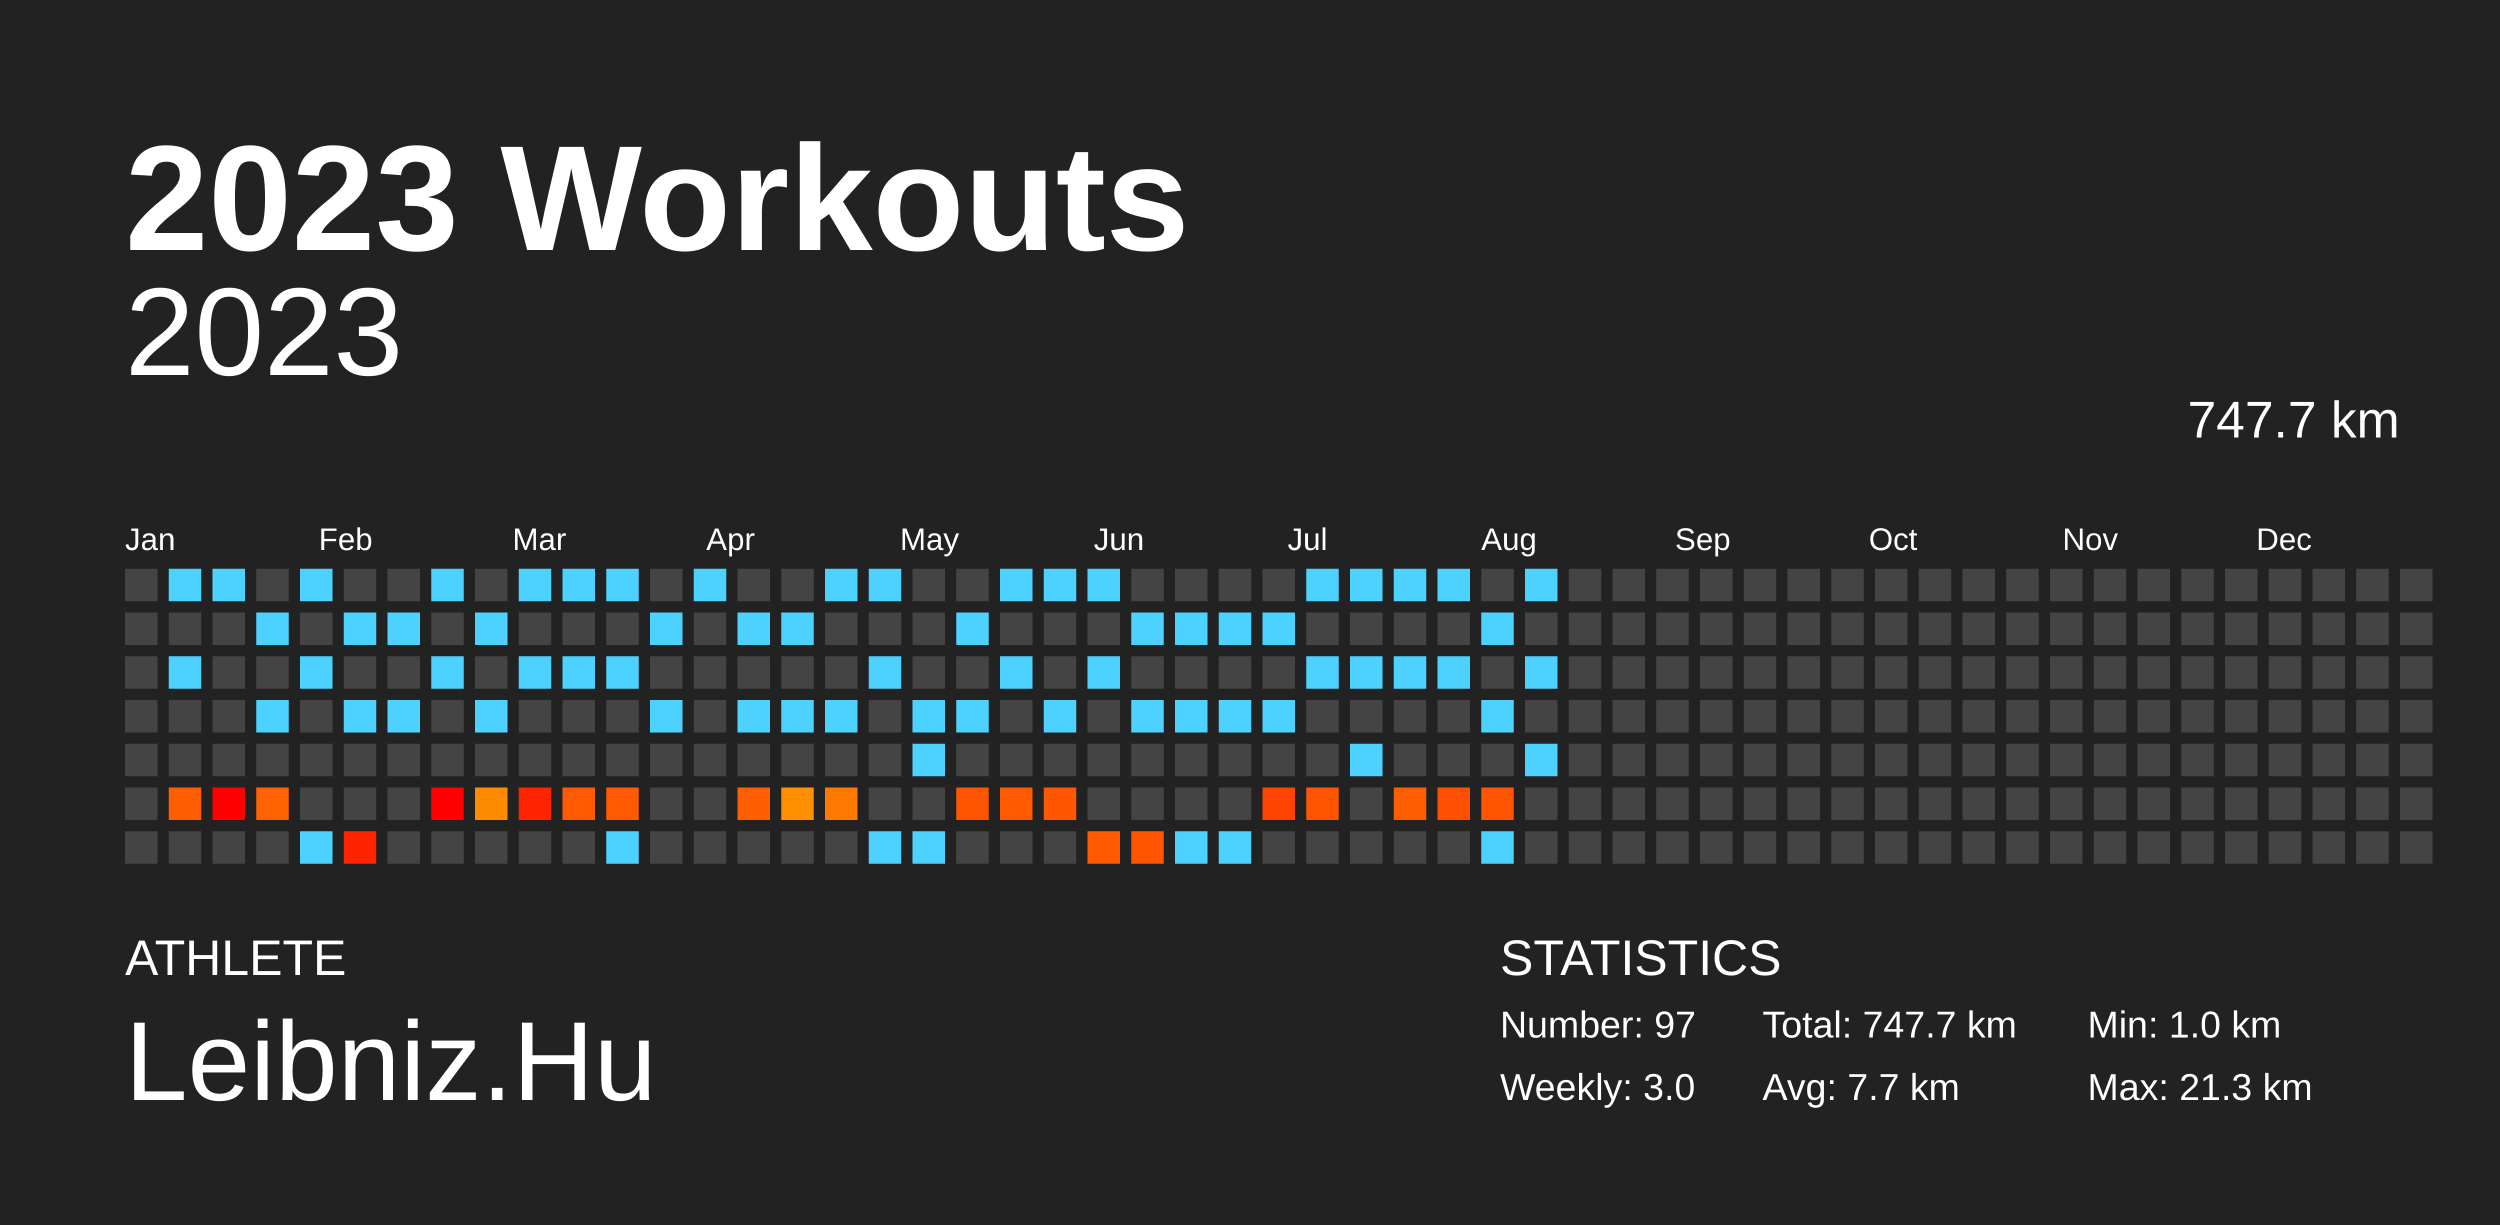
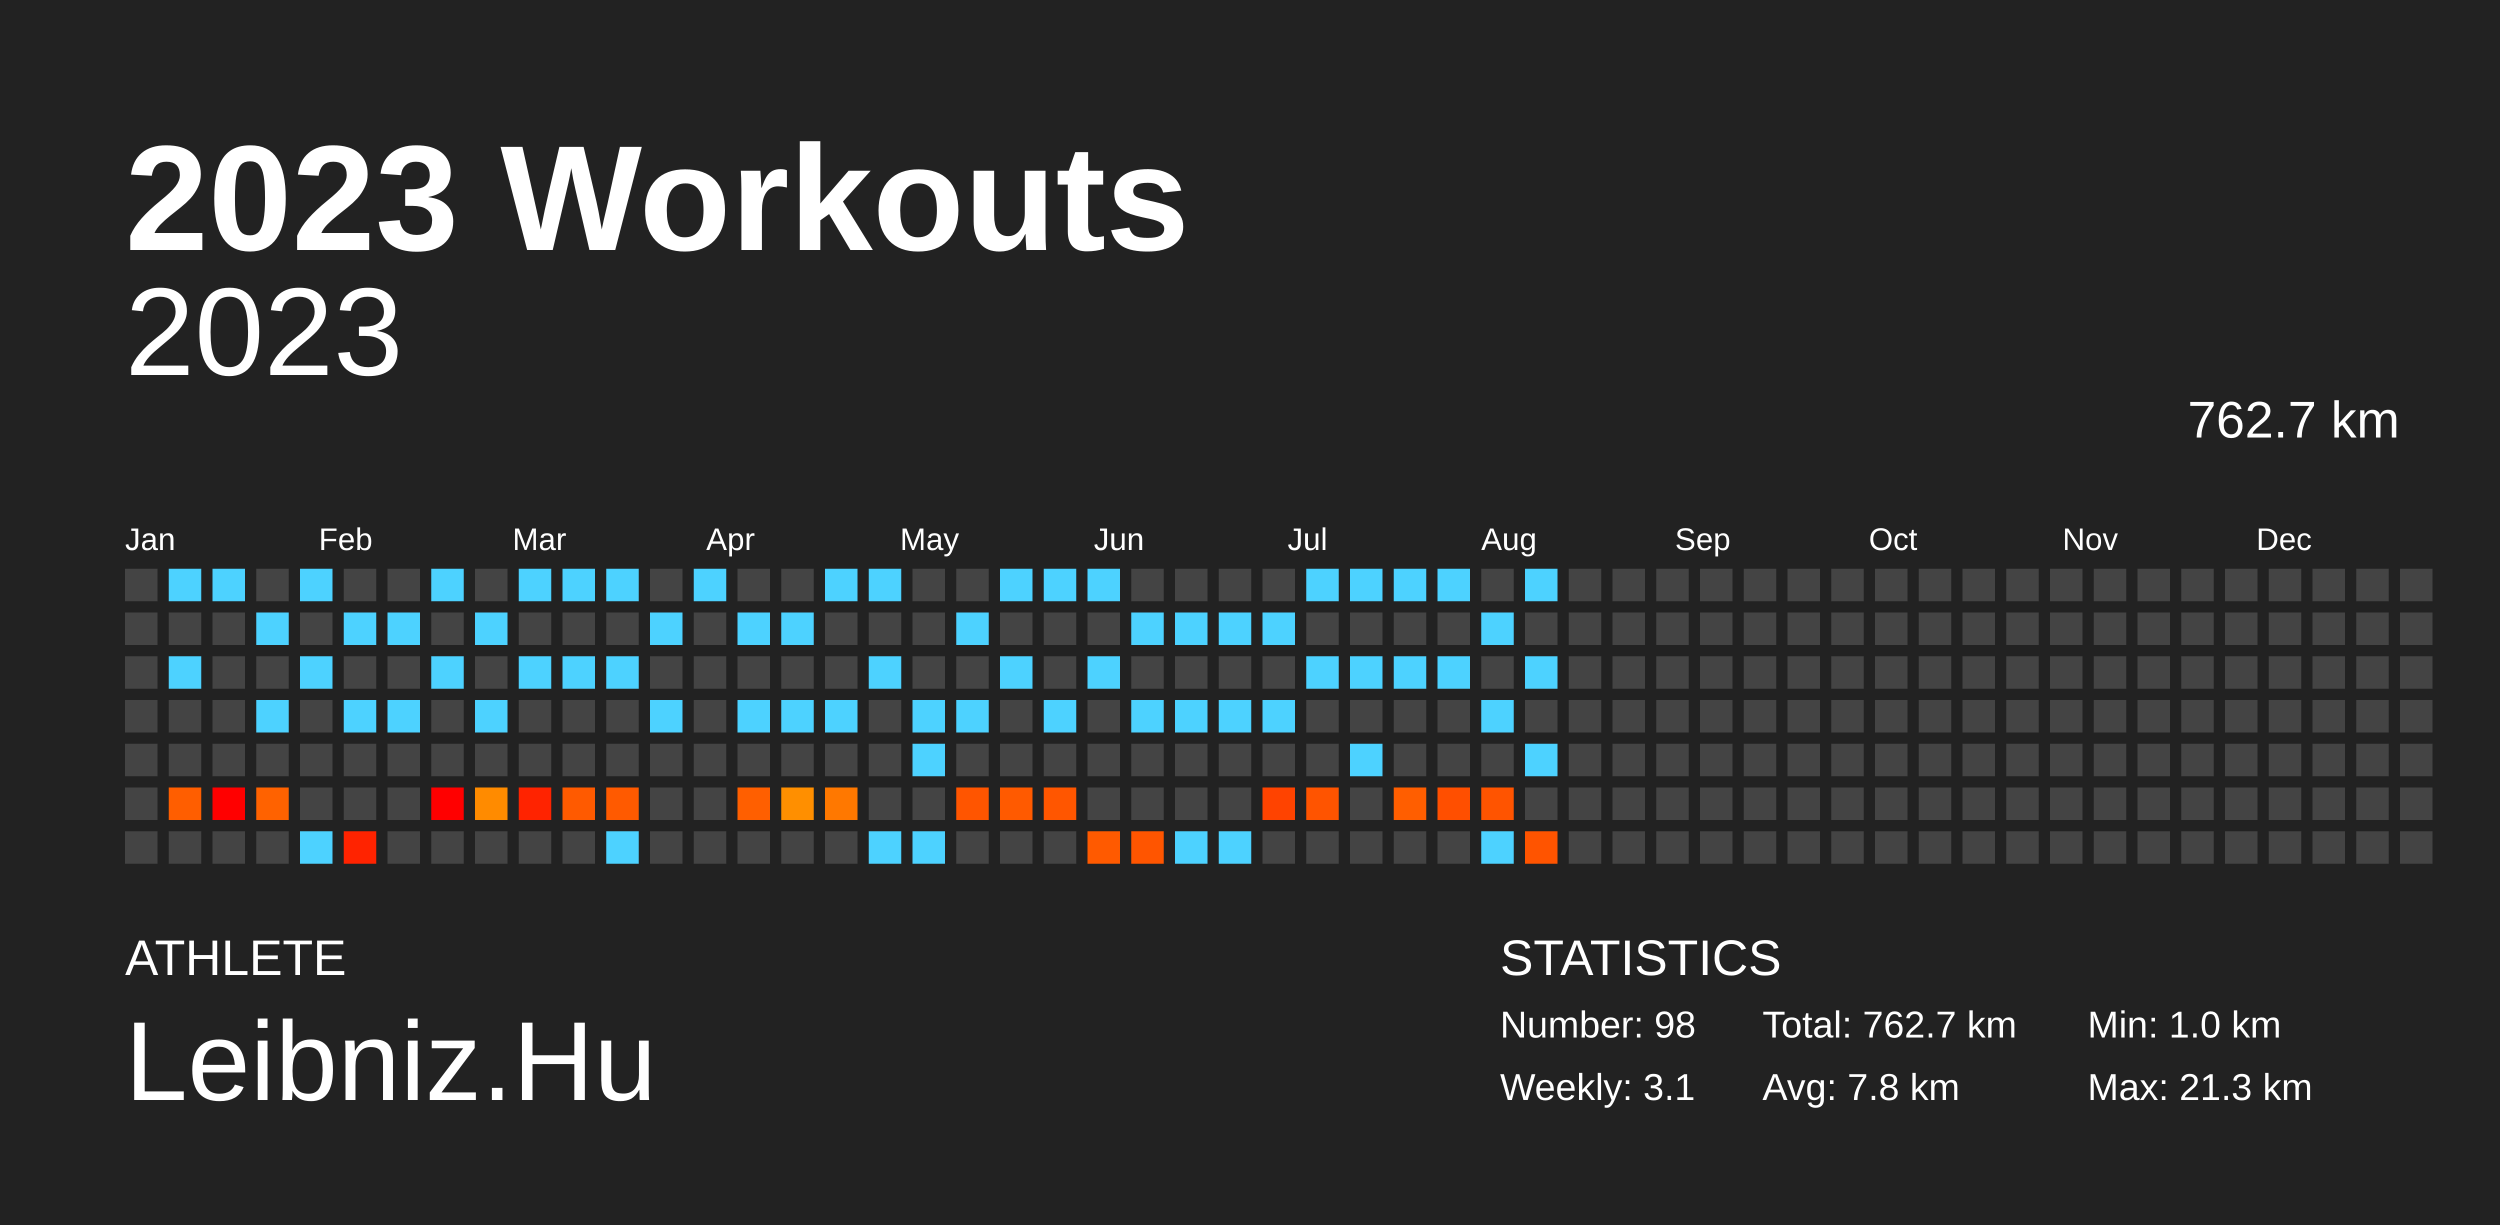
<svg xmlns="http://www.w3.org/2000/svg" baseProfile="full" height="98mm" version="1.1" viewBox="0,0,200,98" width="200mm">
  <defs />
  <rect fill="#222222" height="98" width="200" x="0" y="0" />
  <text fill="#FFFFFF" style="font-size:12px; font-family:Arial; font-weight:bold;" x="10" y="20">2023 Workouts</text>
  <text fill="#FFFFFF" style="font-size:4px; font-family:Arial" x="10" y="78">ATHLETE</text>
  <text fill="#FFFFFF" style="font-size:9px; font-family:Arial" x="10" y="88">Leibniz.Hu</text>
  <text fill="#FFFFFF" style="font-size:4px; font-family:Arial" x="120" y="78">STATISTICS</text>
-   <text fill="#FFFFFF" style="font-size:3px; font-family:Arial" x="120" y="83">Number: 97</text>
-   <text fill="#FFFFFF" style="font-size:3px; font-family:Arial" x="120" y="88">Weekly: 3.0</text>
-   <text fill="#FFFFFF" style="font-size:3px; font-family:Arial" x="141" y="83">Total: 747.7 km</text>
-   <text fill="#FFFFFF" style="font-size:3px; font-family:Arial" x="141" y="88">Avg: 7.7 km</text>
+   <text fill="#FFFFFF" style="font-size:3px; font-family:Arial" x="120" y="83">Number: 98</text>
+   <text fill="#FFFFFF" style="font-size:3px; font-family:Arial" x="120" y="88">Weekly: 3.1</text>
+   <text fill="#FFFFFF" style="font-size:3px; font-family:Arial" x="141" y="83">Total: 762.7 km</text>
+   <text fill="#FFFFFF" style="font-size:3px; font-family:Arial" x="141" y="88">Avg: 7.8 km</text>
  <text fill="#FFFFFF" style="font-size:3px; font-family:Arial" x="167" y="83">Min: 1.0 km</text>
  <text fill="#FFFFFF" style="font-size:3px; font-family:Arial" x="167" y="88">Max: 21.3 km</text>
  <text alignment-baseline="hanging" fill="#FFFFFF" style="font-size:10.0px; font-family:Arial;" x="10" y="30">2023</text>
-   <text alignment-baseline="hanging" fill="#FFFFFF" style="font-size:4.125px; font-family:Arial;" x="175" y="35">747.7 km</text>
+   <text alignment-baseline="hanging" fill="#FFFFFF" style="font-size:4.125px; font-family:Arial;" x="175" y="35">762.7 km</text>
  <text fill="#FFFFFF" style="font-size:2.5px; font-family:Arial" x="10.0" y="44">Jan</text>
  <text fill="#FFFFFF" style="font-size:2.5px; font-family:Arial" x="25.5" y="44">Feb</text>
  <text fill="#FFFFFF" style="font-size:2.5px; font-family:Arial" x="41.0" y="44">Mar</text>
  <text fill="#FFFFFF" style="font-size:2.5px; font-family:Arial" x="56.5" y="44">Apr</text>
  <text fill="#FFFFFF" style="font-size:2.5px; font-family:Arial" x="72.0" y="44">May</text>
  <text fill="#FFFFFF" style="font-size:2.5px; font-family:Arial" x="87.5" y="44">Jun</text>
  <text fill="#FFFFFF" style="font-size:2.5px; font-family:Arial" x="103.0" y="44">Jul</text>
  <text fill="#FFFFFF" style="font-size:2.5px; font-family:Arial" x="118.5" y="44">Aug</text>
  <text fill="#FFFFFF" style="font-size:2.5px; font-family:Arial" x="134.0" y="44">Sep</text>
  <text fill="#FFFFFF" style="font-size:2.5px; font-family:Arial" x="149.5" y="44">Oct</text>
  <text fill="#FFFFFF" style="font-size:2.5px; font-family:Arial" x="165.0" y="44">Nov</text>
  <text fill="#FFFFFF" style="font-size:2.5px; font-family:Arial" x="180.5" y="44">Dec</text>
  <rect fill="#444444" height="2.6" width="2.6" x="10.0" y="45.5" />
  <rect fill="#444444" height="2.6" width="2.6" x="10.0" y="49.0" />
  <rect fill="#444444" height="2.6" width="2.6" x="10.0" y="52.5" />
  <rect fill="#444444" height="2.6" width="2.6" x="10.0" y="56.0" />
  <rect fill="#444444" height="2.6" width="2.6" x="10.0" y="59.5" />
  <rect fill="#444444" height="2.6" width="2.6" x="10.0" y="63.0" />
  <rect fill="#444444" height="2.6" width="2.6" x="10.0" y="66.5" />
  <rect fill="#4dd2ff" height="2.6" width="2.6" x="13.5" y="45.5" />
  <rect fill="#444444" height="2.6" width="2.6" x="13.5" y="49.0" />
  <rect fill="#4dd2ff" height="2.6" width="2.6" x="13.5" y="52.5" />
  <rect fill="#444444" height="2.6" width="2.6" x="13.5" y="56.0" />
  <rect fill="#444444" height="2.6" width="2.6" x="13.5" y="59.5" />
  <rect fill="#ff5e00" height="2.6" width="2.6" x="13.5" y="63.0" />
  <rect fill="#444444" height="2.6" width="2.6" x="13.5" y="66.5" />
  <rect fill="#4dd2ff" height="2.6" width="2.6" x="17.0" y="45.5" />
  <rect fill="#444444" height="2.6" width="2.6" x="17.0" y="49.0" />
  <rect fill="#444444" height="2.6" width="2.6" x="17.0" y="52.5" />
  <rect fill="#444444" height="2.6" width="2.6" x="17.0" y="56.0" />
  <rect fill="#444444" height="2.6" width="2.6" x="17.0" y="59.5" />
  <rect fill="red" height="2.6" width="2.6" x="17.0" y="63.0" />
  <rect fill="#444444" height="2.6" width="2.6" x="17.0" y="66.5" />
  <rect fill="#444444" height="2.6" width="2.6" x="20.5" y="45.5" />
  <rect fill="#4dd2ff" height="2.6" width="2.6" x="20.5" y="49.0" />
  <rect fill="#444444" height="2.6" width="2.6" x="20.5" y="52.5" />
  <rect fill="#4dd2ff" height="2.6" width="2.6" x="20.5" y="56.0" />
  <rect fill="#444444" height="2.6" width="2.6" x="20.5" y="59.5" />
  <rect fill="#ff6200" height="2.6" width="2.6" x="20.5" y="63.0" />
  <rect fill="#444444" height="2.6" width="2.6" x="20.5" y="66.5" />
  <rect fill="#4dd2ff" height="2.6" width="2.6" x="24.0" y="45.5" />
  <rect fill="#444444" height="2.6" width="2.6" x="24.0" y="49.0" />
  <rect fill="#4dd2ff" height="2.6" width="2.6" x="24.0" y="52.5" />
  <rect fill="#444444" height="2.6" width="2.6" x="24.0" y="56.0" />
  <rect fill="#444444" height="2.6" width="2.6" x="24.0" y="59.5" />
  <rect fill="#444444" height="2.6" width="2.6" x="24.0" y="63.0" />
  <rect fill="#4dd2ff" height="2.6" width="2.6" x="24.0" y="66.5" />
  <rect fill="#444444" height="2.6" width="2.6" x="27.5" y="45.5" />
  <rect fill="#4dd2ff" height="2.6" width="2.6" x="27.5" y="49.0" />
  <rect fill="#444444" height="2.6" width="2.6" x="27.5" y="52.5" />
  <rect fill="#4dd2ff" height="2.6" width="2.6" x="27.5" y="56.0" />
  <rect fill="#444444" height="2.6" width="2.6" x="27.5" y="59.5" />
  <rect fill="#444444" height="2.6" width="2.6" x="27.5" y="63.0" />
  <rect fill="#ff2300" height="2.6" width="2.6" x="27.5" y="66.5" />
  <rect fill="#444444" height="2.6" width="2.6" x="31.0" y="45.5" />
  <rect fill="#4dd2ff" height="2.6" width="2.6" x="31.0" y="49.0" />
  <rect fill="#444444" height="2.6" width="2.6" x="31.0" y="52.5" />
  <rect fill="#4dd2ff" height="2.6" width="2.6" x="31.0" y="56.0" />
  <rect fill="#444444" height="2.6" width="2.6" x="31.0" y="59.5" />
  <rect fill="#444444" height="2.6" width="2.6" x="31.0" y="63.0" />
  <rect fill="#444444" height="2.6" width="2.6" x="31.0" y="66.5" />
  <rect fill="#4dd2ff" height="2.6" width="2.6" x="34.5" y="45.5" />
  <rect fill="#444444" height="2.6" width="2.6" x="34.5" y="49.0" />
  <rect fill="#4dd2ff" height="2.6" width="2.6" x="34.5" y="52.5" />
  <rect fill="#444444" height="2.6" width="2.6" x="34.5" y="56.0" />
  <rect fill="#444444" height="2.6" width="2.6" x="34.5" y="59.5" />
  <rect fill="red" height="2.6" width="2.6" x="34.5" y="63.0" />
  <rect fill="#444444" height="2.6" width="2.6" x="34.5" y="66.5" />
  <rect fill="#444444" height="2.6" width="2.6" x="38.0" y="45.5" />
  <rect fill="#4dd2ff" height="2.6" width="2.6" x="38.0" y="49.0" />
  <rect fill="#444444" height="2.6" width="2.6" x="38.0" y="52.5" />
  <rect fill="#4dd2ff" height="2.6" width="2.6" x="38.0" y="56.0" />
  <rect fill="#444444" height="2.6" width="2.6" x="38.0" y="59.5" />
  <rect fill="#ff8b00" height="2.6" width="2.6" x="38.0" y="63.0" />
  <rect fill="#444444" height="2.6" width="2.6" x="38.0" y="66.5" />
  <rect fill="#4dd2ff" height="2.6" width="2.6" x="41.5" y="45.5" />
  <rect fill="#444444" height="2.6" width="2.6" x="41.5" y="49.0" />
  <rect fill="#4dd2ff" height="2.6" width="2.6" x="41.5" y="52.5" />
  <rect fill="#444444" height="2.6" width="2.6" x="41.5" y="56.0" />
  <rect fill="#444444" height="2.6" width="2.6" x="41.5" y="59.5" />
  <rect fill="#ff2300" height="2.6" width="2.6" x="41.5" y="63.0" />
  <rect fill="#444444" height="2.6" width="2.6" x="41.5" y="66.5" />
  <rect fill="#4dd2ff" height="2.6" width="2.6" x="45.0" y="45.5" />
  <rect fill="#444444" height="2.6" width="2.6" x="45.0" y="49.0" />
  <rect fill="#4dd2ff" height="2.6" width="2.6" x="45.0" y="52.5" />
  <rect fill="#444444" height="2.6" width="2.6" x="45.0" y="56.0" />
  <rect fill="#444444" height="2.6" width="2.6" x="45.0" y="59.5" />
  <rect fill="#ff5a00" height="2.6" width="2.6" x="45.0" y="63.0" />
  <rect fill="#444444" height="2.6" width="2.6" x="45.0" y="66.5" />
  <rect fill="#4dd2ff" height="2.6" width="2.6" x="48.5" y="45.5" />
  <rect fill="#444444" height="2.6" width="2.6" x="48.5" y="49.0" />
  <rect fill="#4dd2ff" height="2.6" width="2.6" x="48.5" y="52.5" />
  <rect fill="#444444" height="2.6" width="2.6" x="48.5" y="56.0" />
  <rect fill="#444444" height="2.6" width="2.6" x="48.5" y="59.5" />
  <rect fill="#ff5a00" height="2.6" width="2.6" x="48.5" y="63.0" />
  <rect fill="#4dd2ff" height="2.6" width="2.6" x="48.5" y="66.5" />
  <rect fill="#444444" height="2.6" width="2.6" x="52.0" y="45.5" />
  <rect fill="#4dd2ff" height="2.6" width="2.6" x="52.0" y="49.0" />
  <rect fill="#444444" height="2.6" width="2.6" x="52.0" y="52.5" />
  <rect fill="#4dd2ff" height="2.6" width="2.6" x="52.0" y="56.0" />
  <rect fill="#444444" height="2.6" width="2.6" x="52.0" y="59.5" />
  <rect fill="#444444" height="2.6" width="2.6" x="52.0" y="63.0" />
  <rect fill="#444444" height="2.6" width="2.6" x="52.0" y="66.5" />
  <rect fill="#4dd2ff" height="2.6" width="2.6" x="55.5" y="45.5" />
  <rect fill="#444444" height="2.6" width="2.6" x="55.5" y="49.0" />
  <rect fill="#444444" height="2.6" width="2.6" x="55.5" y="52.5" />
  <rect fill="#444444" height="2.6" width="2.6" x="55.5" y="56.0" />
  <rect fill="#444444" height="2.6" width="2.6" x="55.5" y="59.5" />
  <rect fill="#444444" height="2.6" width="2.6" x="55.5" y="63.0" />
  <rect fill="#444444" height="2.6" width="2.6" x="55.5" y="66.5" />
  <rect fill="#444444" height="2.6" width="2.6" x="59.0" y="45.5" />
  <rect fill="#4dd2ff" height="2.6" width="2.6" x="59.0" y="49.0" />
  <rect fill="#444444" height="2.6" width="2.6" x="59.0" y="52.5" />
  <rect fill="#4dd2ff" height="2.6" width="2.6" x="59.0" y="56.0" />
  <rect fill="#444444" height="2.6" width="2.6" x="59.0" y="59.5" />
  <rect fill="#ff5f00" height="2.6" width="2.6" x="59.0" y="63.0" />
  <rect fill="#444444" height="2.6" width="2.6" x="59.0" y="66.5" />
  <rect fill="#444444" height="2.6" width="2.6" x="62.5" y="45.5" />
  <rect fill="#4dd2ff" height="2.6" width="2.6" x="62.5" y="49.0" />
  <rect fill="#444444" height="2.6" width="2.6" x="62.5" y="52.5" />
  <rect fill="#4dd2ff" height="2.6" width="2.6" x="62.5" y="56.0" />
  <rect fill="#444444" height="2.6" width="2.6" x="62.5" y="59.5" />
  <rect fill="#ff8f00" height="2.6" width="2.6" x="62.5" y="63.0" />
  <rect fill="#444444" height="2.6" width="2.6" x="62.5" y="66.5" />
  <rect fill="#4dd2ff" height="2.6" width="2.6" x="66.0" y="45.5" />
  <rect fill="#444444" height="2.6" width="2.6" x="66.0" y="49.0" />
  <rect fill="#444444" height="2.6" width="2.6" x="66.0" y="52.5" />
  <rect fill="#4dd2ff" height="2.6" width="2.6" x="66.0" y="56.0" />
  <rect fill="#444444" height="2.6" width="2.6" x="66.0" y="59.5" />
  <rect fill="#ff7800" height="2.6" width="2.6" x="66.0" y="63.0" />
  <rect fill="#444444" height="2.6" width="2.6" x="66.0" y="66.5" />
  <rect fill="#4dd2ff" height="2.6" width="2.6" x="69.5" y="45.5" />
  <rect fill="#444444" height="2.6" width="2.6" x="69.5" y="49.0" />
  <rect fill="#4dd2ff" height="2.6" width="2.6" x="69.5" y="52.5" />
  <rect fill="#444444" height="2.6" width="2.6" x="69.5" y="56.0" />
  <rect fill="#444444" height="2.6" width="2.6" x="69.5" y="59.5" />
  <rect fill="#444444" height="2.6" width="2.6" x="69.5" y="63.0" />
  <rect fill="#4dd2ff" height="2.6" width="2.6" x="69.5" y="66.5" />
  <rect fill="#444444" height="2.6" width="2.6" x="73.0" y="45.5" />
  <rect fill="#444444" height="2.6" width="2.6" x="73.0" y="49.0" />
  <rect fill="#444444" height="2.6" width="2.6" x="73.0" y="52.5" />
  <rect fill="#4dd2ff" height="2.6" width="2.6" x="73.0" y="56.0" />
  <rect fill="#4dd2ff" height="2.6" width="2.6" x="73.0" y="59.5" />
  <rect fill="#444444" height="2.6" width="2.6" x="73.0" y="63.0" />
  <rect fill="#4dd2ff" height="2.6" width="2.6" x="73.0" y="66.5" />
  <rect fill="#444444" height="2.6" width="2.6" x="76.5" y="45.5" />
  <rect fill="#4dd2ff" height="2.6" width="2.6" x="76.5" y="49.0" />
  <rect fill="#444444" height="2.6" width="2.6" x="76.5" y="52.5" />
  <rect fill="#4dd2ff" height="2.6" width="2.6" x="76.5" y="56.0" />
  <rect fill="#444444" height="2.6" width="2.6" x="76.5" y="59.5" />
  <rect fill="#ff5500" height="2.6" width="2.6" x="76.5" y="63.0" />
  <rect fill="#444444" height="2.6" width="2.6" x="76.5" y="66.5" />
  <rect fill="#4dd2ff" height="2.6" width="2.6" x="80.0" y="45.5" />
  <rect fill="#444444" height="2.6" width="2.6" x="80.0" y="49.0" />
  <rect fill="#4dd2ff" height="2.6" width="2.6" x="80.0" y="52.5" />
  <rect fill="#444444" height="2.6" width="2.6" x="80.0" y="56.0" />
  <rect fill="#444444" height="2.6" width="2.6" x="80.0" y="59.5" />
  <rect fill="#ff5a00" height="2.6" width="2.6" x="80.0" y="63.0" />
  <rect fill="#444444" height="2.6" width="2.6" x="80.0" y="66.5" />
  <rect fill="#4dd2ff" height="2.6" width="2.6" x="83.5" y="45.5" />
  <rect fill="#444444" height="2.6" width="2.6" x="83.5" y="49.0" />
  <rect fill="#444444" height="2.6" width="2.6" x="83.5" y="52.5" />
  <rect fill="#4dd2ff" height="2.6" width="2.6" x="83.5" y="56.0" />
  <rect fill="#444444" height="2.6" width="2.6" x="83.5" y="59.5" />
  <rect fill="#ff5600" height="2.6" width="2.6" x="83.5" y="63.0" />
  <rect fill="#444444" height="2.6" width="2.6" x="83.5" y="66.5" />
  <rect fill="#4dd2ff" height="2.6" width="2.6" x="87.0" y="45.5" />
  <rect fill="#444444" height="2.6" width="2.6" x="87.0" y="49.0" />
  <rect fill="#4dd2ff" height="2.6" width="2.6" x="87.0" y="52.5" />
  <rect fill="#444444" height="2.6" width="2.6" x="87.0" y="56.0" />
  <rect fill="#444444" height="2.6" width="2.6" x="87.0" y="59.5" />
  <rect fill="#444444" height="2.6" width="2.6" x="87.0" y="63.0" />
  <rect fill="#ff5a00" height="2.6" width="2.6" x="87.0" y="66.5" />
  <rect fill="#444444" height="2.6" width="2.6" x="90.5" y="45.5" />
  <rect fill="#4dd2ff" height="2.6" width="2.6" x="90.5" y="49.0" />
  <rect fill="#444444" height="2.6" width="2.6" x="90.5" y="52.5" />
  <rect fill="#4dd2ff" height="2.6" width="2.6" x="90.5" y="56.0" />
  <rect fill="#444444" height="2.6" width="2.6" x="90.5" y="59.5" />
  <rect fill="#444444" height="2.6" width="2.6" x="90.5" y="63.0" />
  <rect fill="#ff5500" height="2.6" width="2.6" x="90.5" y="66.5" />
  <rect fill="#444444" height="2.6" width="2.6" x="94.0" y="45.5" />
  <rect fill="#4dd2ff" height="2.6" width="2.6" x="94.0" y="49.0" />
  <rect fill="#444444" height="2.6" width="2.6" x="94.0" y="52.5" />
  <rect fill="#4dd2ff" height="2.6" width="2.6" x="94.0" y="56.0" />
  <rect fill="#444444" height="2.6" width="2.6" x="94.0" y="59.5" />
  <rect fill="#444444" height="2.6" width="2.6" x="94.0" y="63.0" />
  <rect fill="#4dd2ff" height="2.6" width="2.6" x="94.0" y="66.5" />
  <rect fill="#444444" height="2.6" width="2.6" x="97.5" y="45.5" />
  <rect fill="#4dd2ff" height="2.6" width="2.6" x="97.5" y="49.0" />
  <rect fill="#444444" height="2.6" width="2.6" x="97.5" y="52.5" />
  <rect fill="#4dd2ff" height="2.6" width="2.6" x="97.5" y="56.0" />
  <rect fill="#444444" height="2.6" width="2.6" x="97.5" y="59.5" />
  <rect fill="#444444" height="2.6" width="2.6" x="97.5" y="63.0" />
  <rect fill="#4dd2ff" height="2.6" width="2.6" x="97.5" y="66.5" />
  <rect fill="#444444" height="2.6" width="2.6" x="101.0" y="45.5" />
  <rect fill="#4dd2ff" height="2.6" width="2.6" x="101.0" y="49.0" />
  <rect fill="#444444" height="2.6" width="2.6" x="101.0" y="52.5" />
  <rect fill="#4dd2ff" height="2.6" width="2.6" x="101.0" y="56.0" />
  <rect fill="#444444" height="2.6" width="2.6" x="101.0" y="59.5" />
  <rect fill="#ff4300" height="2.6" width="2.6" x="101.0" y="63.0" />
  <rect fill="#444444" height="2.6" width="2.6" x="101.0" y="66.5" />
  <rect fill="#4dd2ff" height="2.6" width="2.6" x="104.5" y="45.5" />
  <rect fill="#444444" height="2.6" width="2.6" x="104.5" y="49.0" />
  <rect fill="#4dd2ff" height="2.6" width="2.6" x="104.5" y="52.5" />
  <rect fill="#444444" height="2.6" width="2.6" x="104.5" y="56.0" />
  <rect fill="#444444" height="2.6" width="2.6" x="104.5" y="59.5" />
  <rect fill="#ff5400" height="2.6" width="2.6" x="104.5" y="63.0" />
  <rect fill="#444444" height="2.6" width="2.6" x="104.5" y="66.5" />
  <rect fill="#4dd2ff" height="2.6" width="2.6" x="108.0" y="45.5" />
  <rect fill="#444444" height="2.6" width="2.6" x="108.0" y="49.0" />
  <rect fill="#4dd2ff" height="2.6" width="2.6" x="108.0" y="52.5" />
  <rect fill="#444444" height="2.6" width="2.6" x="108.0" y="56.0" />
  <rect fill="#4dd2ff" height="2.6" width="2.6" x="108.0" y="59.5" />
  <rect fill="#444444" height="2.6" width="2.6" x="108.0" y="63.0" />
  <rect fill="#444444" height="2.6" width="2.6" x="108.0" y="66.5" />
  <rect fill="#4dd2ff" height="2.6" width="2.6" x="111.5" y="45.5" />
  <rect fill="#444444" height="2.6" width="2.6" x="111.5" y="49.0" />
  <rect fill="#4dd2ff" height="2.6" width="2.6" x="111.5" y="52.5" />
  <rect fill="#444444" height="2.6" width="2.6" x="111.5" y="56.0" />
  <rect fill="#444444" height="2.6" width="2.6" x="111.5" y="59.5" />
  <rect fill="#ff5e00" height="2.6" width="2.6" x="111.5" y="63.0" />
  <rect fill="#444444" height="2.6" width="2.6" x="111.5" y="66.5" />
  <rect fill="#4dd2ff" height="2.6" width="2.6" x="115.0" y="45.5" />
  <rect fill="#444444" height="2.6" width="2.6" x="115.0" y="49.0" />
  <rect fill="#4dd2ff" height="2.6" width="2.6" x="115.0" y="52.5" />
  <rect fill="#444444" height="2.6" width="2.6" x="115.0" y="56.0" />
  <rect fill="#444444" height="2.6" width="2.6" x="115.0" y="59.5" />
  <rect fill="#ff4f00" height="2.6" width="2.6" x="115.0" y="63.0" />
  <rect fill="#444444" height="2.6" width="2.6" x="115.0" y="66.5" />
  <rect fill="#444444" height="2.6" width="2.6" x="118.5" y="45.5" />
  <rect fill="#4dd2ff" height="2.6" width="2.6" x="118.5" y="49.0" />
  <rect fill="#444444" height="2.6" width="2.6" x="118.5" y="52.5" />
  <rect fill="#4dd2ff" height="2.6" width="2.6" x="118.5" y="56.0" />
  <rect fill="#444444" height="2.6" width="2.6" x="118.5" y="59.5" />
  <rect fill="#ff5400" height="2.6" width="2.6" x="118.5" y="63.0" />
  <rect fill="#4dd2ff" height="2.6" width="2.6" x="118.5" y="66.5" />
  <rect fill="#4dd2ff" height="2.6" width="2.6" x="122.0" y="45.5" />
  <rect fill="#444444" height="2.6" width="2.6" x="122.0" y="49.0" />
  <rect fill="#4dd2ff" height="2.6" width="2.6" x="122.0" y="52.5" />
  <rect fill="#444444" height="2.6" width="2.6" x="122.0" y="56.0" />
  <rect fill="#4dd2ff" height="2.6" width="2.6" x="122.0" y="59.5" />
  <rect fill="#444444" height="2.6" width="2.6" x="122.0" y="63.0" />
-   <rect fill="#444444" height="2.6" width="2.6" x="122.0" y="66.5" />
+   <rect fill="#ff5400" height="2.6" width="2.6" x="122.0" y="66.5" />
  <rect fill="#444444" height="2.6" width="2.6" x="125.5" y="45.5" />
  <rect fill="#444444" height="2.6" width="2.6" x="125.5" y="49.0" />
  <rect fill="#444444" height="2.6" width="2.6" x="125.5" y="52.5" />
  <rect fill="#444444" height="2.6" width="2.6" x="125.5" y="56.0" />
  <rect fill="#444444" height="2.6" width="2.6" x="125.5" y="59.5" />
  <rect fill="#444444" height="2.6" width="2.6" x="125.5" y="63.0" />
  <rect fill="#444444" height="2.6" width="2.6" x="125.5" y="66.5" />
  <rect fill="#444444" height="2.6" width="2.6" x="129.0" y="45.5" />
  <rect fill="#444444" height="2.6" width="2.6" x="129.0" y="49.0" />
  <rect fill="#444444" height="2.6" width="2.6" x="129.0" y="52.5" />
  <rect fill="#444444" height="2.6" width="2.6" x="129.0" y="56.0" />
  <rect fill="#444444" height="2.6" width="2.6" x="129.0" y="59.5" />
  <rect fill="#444444" height="2.6" width="2.6" x="129.0" y="63.0" />
  <rect fill="#444444" height="2.6" width="2.6" x="129.0" y="66.5" />
  <rect fill="#444444" height="2.6" width="2.6" x="132.5" y="45.5" />
  <rect fill="#444444" height="2.6" width="2.6" x="132.5" y="49.0" />
  <rect fill="#444444" height="2.6" width="2.6" x="132.5" y="52.5" />
  <rect fill="#444444" height="2.6" width="2.6" x="132.5" y="56.0" />
  <rect fill="#444444" height="2.6" width="2.6" x="132.5" y="59.5" />
  <rect fill="#444444" height="2.6" width="2.6" x="132.5" y="63.0" />
  <rect fill="#444444" height="2.6" width="2.6" x="132.5" y="66.5" />
  <rect fill="#444444" height="2.6" width="2.6" x="136.0" y="45.5" />
  <rect fill="#444444" height="2.6" width="2.6" x="136.0" y="49.0" />
  <rect fill="#444444" height="2.6" width="2.6" x="136.0" y="52.5" />
  <rect fill="#444444" height="2.6" width="2.6" x="136.0" y="56.0" />
  <rect fill="#444444" height="2.6" width="2.6" x="136.0" y="59.5" />
  <rect fill="#444444" height="2.6" width="2.6" x="136.0" y="63.0" />
  <rect fill="#444444" height="2.6" width="2.6" x="136.0" y="66.5" />
  <rect fill="#444444" height="2.6" width="2.6" x="139.5" y="45.5" />
  <rect fill="#444444" height="2.6" width="2.6" x="139.5" y="49.0" />
  <rect fill="#444444" height="2.6" width="2.6" x="139.5" y="52.5" />
  <rect fill="#444444" height="2.6" width="2.6" x="139.5" y="56.0" />
  <rect fill="#444444" height="2.6" width="2.6" x="139.5" y="59.5" />
  <rect fill="#444444" height="2.6" width="2.6" x="139.5" y="63.0" />
  <rect fill="#444444" height="2.6" width="2.6" x="139.5" y="66.5" />
  <rect fill="#444444" height="2.6" width="2.6" x="143.0" y="45.5" />
  <rect fill="#444444" height="2.6" width="2.6" x="143.0" y="49.0" />
  <rect fill="#444444" height="2.6" width="2.6" x="143.0" y="52.5" />
  <rect fill="#444444" height="2.6" width="2.6" x="143.0" y="56.0" />
  <rect fill="#444444" height="2.6" width="2.6" x="143.0" y="59.5" />
  <rect fill="#444444" height="2.6" width="2.6" x="143.0" y="63.0" />
  <rect fill="#444444" height="2.6" width="2.6" x="143.0" y="66.5" />
  <rect fill="#444444" height="2.6" width="2.6" x="146.5" y="45.5" />
  <rect fill="#444444" height="2.6" width="2.6" x="146.5" y="49.0" />
  <rect fill="#444444" height="2.6" width="2.6" x="146.5" y="52.5" />
  <rect fill="#444444" height="2.6" width="2.6" x="146.5" y="56.0" />
  <rect fill="#444444" height="2.6" width="2.6" x="146.5" y="59.5" />
  <rect fill="#444444" height="2.6" width="2.6" x="146.5" y="63.0" />
  <rect fill="#444444" height="2.6" width="2.6" x="146.5" y="66.5" />
  <rect fill="#444444" height="2.6" width="2.6" x="150.0" y="45.5" />
  <rect fill="#444444" height="2.6" width="2.6" x="150.0" y="49.0" />
  <rect fill="#444444" height="2.6" width="2.6" x="150.0" y="52.5" />
  <rect fill="#444444" height="2.6" width="2.6" x="150.0" y="56.0" />
  <rect fill="#444444" height="2.6" width="2.6" x="150.0" y="59.5" />
  <rect fill="#444444" height="2.6" width="2.6" x="150.0" y="63.0" />
  <rect fill="#444444" height="2.6" width="2.6" x="150.0" y="66.5" />
  <rect fill="#444444" height="2.6" width="2.6" x="153.5" y="45.5" />
  <rect fill="#444444" height="2.6" width="2.6" x="153.5" y="49.0" />
  <rect fill="#444444" height="2.6" width="2.6" x="153.5" y="52.5" />
  <rect fill="#444444" height="2.6" width="2.6" x="153.5" y="56.0" />
  <rect fill="#444444" height="2.6" width="2.6" x="153.5" y="59.5" />
  <rect fill="#444444" height="2.6" width="2.6" x="153.5" y="63.0" />
  <rect fill="#444444" height="2.6" width="2.6" x="153.5" y="66.5" />
  <rect fill="#444444" height="2.6" width="2.6" x="157.0" y="45.5" />
  <rect fill="#444444" height="2.6" width="2.6" x="157.0" y="49.0" />
  <rect fill="#444444" height="2.6" width="2.6" x="157.0" y="52.5" />
  <rect fill="#444444" height="2.6" width="2.6" x="157.0" y="56.0" />
  <rect fill="#444444" height="2.6" width="2.6" x="157.0" y="59.5" />
  <rect fill="#444444" height="2.6" width="2.6" x="157.0" y="63.0" />
  <rect fill="#444444" height="2.6" width="2.6" x="157.0" y="66.5" />
  <rect fill="#444444" height="2.6" width="2.6" x="160.5" y="45.5" />
  <rect fill="#444444" height="2.6" width="2.6" x="160.5" y="49.0" />
  <rect fill="#444444" height="2.6" width="2.6" x="160.5" y="52.5" />
  <rect fill="#444444" height="2.6" width="2.6" x="160.5" y="56.0" />
  <rect fill="#444444" height="2.6" width="2.6" x="160.5" y="59.5" />
  <rect fill="#444444" height="2.6" width="2.6" x="160.5" y="63.0" />
  <rect fill="#444444" height="2.6" width="2.6" x="160.5" y="66.5" />
  <rect fill="#444444" height="2.6" width="2.6" x="164.0" y="45.5" />
  <rect fill="#444444" height="2.6" width="2.6" x="164.0" y="49.0" />
  <rect fill="#444444" height="2.6" width="2.6" x="164.0" y="52.5" />
  <rect fill="#444444" height="2.6" width="2.6" x="164.0" y="56.0" />
  <rect fill="#444444" height="2.6" width="2.6" x="164.0" y="59.5" />
  <rect fill="#444444" height="2.6" width="2.6" x="164.0" y="63.0" />
  <rect fill="#444444" height="2.6" width="2.6" x="164.0" y="66.5" />
  <rect fill="#444444" height="2.6" width="2.6" x="167.5" y="45.5" />
  <rect fill="#444444" height="2.6" width="2.6" x="167.5" y="49.0" />
  <rect fill="#444444" height="2.6" width="2.6" x="167.5" y="52.5" />
  <rect fill="#444444" height="2.6" width="2.6" x="167.5" y="56.0" />
  <rect fill="#444444" height="2.6" width="2.6" x="167.5" y="59.5" />
  <rect fill="#444444" height="2.6" width="2.6" x="167.5" y="63.0" />
  <rect fill="#444444" height="2.6" width="2.6" x="167.5" y="66.5" />
  <rect fill="#444444" height="2.6" width="2.6" x="171.0" y="45.5" />
  <rect fill="#444444" height="2.6" width="2.6" x="171.0" y="49.0" />
  <rect fill="#444444" height="2.6" width="2.6" x="171.0" y="52.5" />
  <rect fill="#444444" height="2.6" width="2.6" x="171.0" y="56.0" />
  <rect fill="#444444" height="2.6" width="2.6" x="171.0" y="59.5" />
  <rect fill="#444444" height="2.6" width="2.6" x="171.0" y="63.0" />
  <rect fill="#444444" height="2.6" width="2.6" x="171.0" y="66.5" />
  <rect fill="#444444" height="2.6" width="2.6" x="174.5" y="45.5" />
  <rect fill="#444444" height="2.6" width="2.6" x="174.5" y="49.0" />
  <rect fill="#444444" height="2.6" width="2.6" x="174.5" y="52.5" />
  <rect fill="#444444" height="2.6" width="2.6" x="174.5" y="56.0" />
  <rect fill="#444444" height="2.6" width="2.6" x="174.5" y="59.5" />
  <rect fill="#444444" height="2.6" width="2.6" x="174.5" y="63.0" />
  <rect fill="#444444" height="2.6" width="2.6" x="174.5" y="66.5" />
  <rect fill="#444444" height="2.6" width="2.6" x="178.0" y="45.5" />
  <rect fill="#444444" height="2.6" width="2.6" x="178.0" y="49.0" />
  <rect fill="#444444" height="2.6" width="2.6" x="178.0" y="52.5" />
  <rect fill="#444444" height="2.6" width="2.6" x="178.0" y="56.0" />
  <rect fill="#444444" height="2.6" width="2.6" x="178.0" y="59.5" />
  <rect fill="#444444" height="2.6" width="2.6" x="178.0" y="63.0" />
  <rect fill="#444444" height="2.6" width="2.6" x="178.0" y="66.5" />
  <rect fill="#444444" height="2.6" width="2.6" x="181.5" y="45.5" />
  <rect fill="#444444" height="2.6" width="2.6" x="181.5" y="49.0" />
  <rect fill="#444444" height="2.6" width="2.6" x="181.5" y="52.5" />
  <rect fill="#444444" height="2.6" width="2.6" x="181.5" y="56.0" />
  <rect fill="#444444" height="2.6" width="2.6" x="181.5" y="59.5" />
  <rect fill="#444444" height="2.6" width="2.6" x="181.5" y="63.0" />
  <rect fill="#444444" height="2.6" width="2.6" x="181.5" y="66.5" />
  <rect fill="#444444" height="2.6" width="2.6" x="185.0" y="45.5" />
  <rect fill="#444444" height="2.6" width="2.6" x="185.0" y="49.0" />
  <rect fill="#444444" height="2.6" width="2.6" x="185.0" y="52.5" />
  <rect fill="#444444" height="2.6" width="2.6" x="185.0" y="56.0" />
  <rect fill="#444444" height="2.6" width="2.6" x="185.0" y="59.5" />
  <rect fill="#444444" height="2.6" width="2.6" x="185.0" y="63.0" />
  <rect fill="#444444" height="2.6" width="2.6" x="185.0" y="66.5" />
  <rect fill="#444444" height="2.6" width="2.6" x="188.5" y="45.5" />
  <rect fill="#444444" height="2.6" width="2.6" x="188.5" y="49.0" />
  <rect fill="#444444" height="2.6" width="2.6" x="188.5" y="52.5" />
  <rect fill="#444444" height="2.6" width="2.6" x="188.5" y="56.0" />
  <rect fill="#444444" height="2.6" width="2.6" x="188.5" y="59.5" />
  <rect fill="#444444" height="2.6" width="2.6" x="188.5" y="63.0" />
  <rect fill="#444444" height="2.6" width="2.6" x="188.5" y="66.5" />
  <rect fill="#444444" height="2.6" width="2.6" x="192.0" y="45.5" />
  <rect fill="#444444" height="2.6" width="2.6" x="192.0" y="49.0" />
  <rect fill="#444444" height="2.6" width="2.6" x="192.0" y="52.5" />
  <rect fill="#444444" height="2.6" width="2.6" x="192.0" y="56.0" />
  <rect fill="#444444" height="2.6" width="2.6" x="192.0" y="59.5" />
  <rect fill="#444444" height="2.6" width="2.6" x="192.0" y="63.0" />
  <rect fill="#444444" height="2.6" width="2.6" x="192.0" y="66.5" />
</svg>
